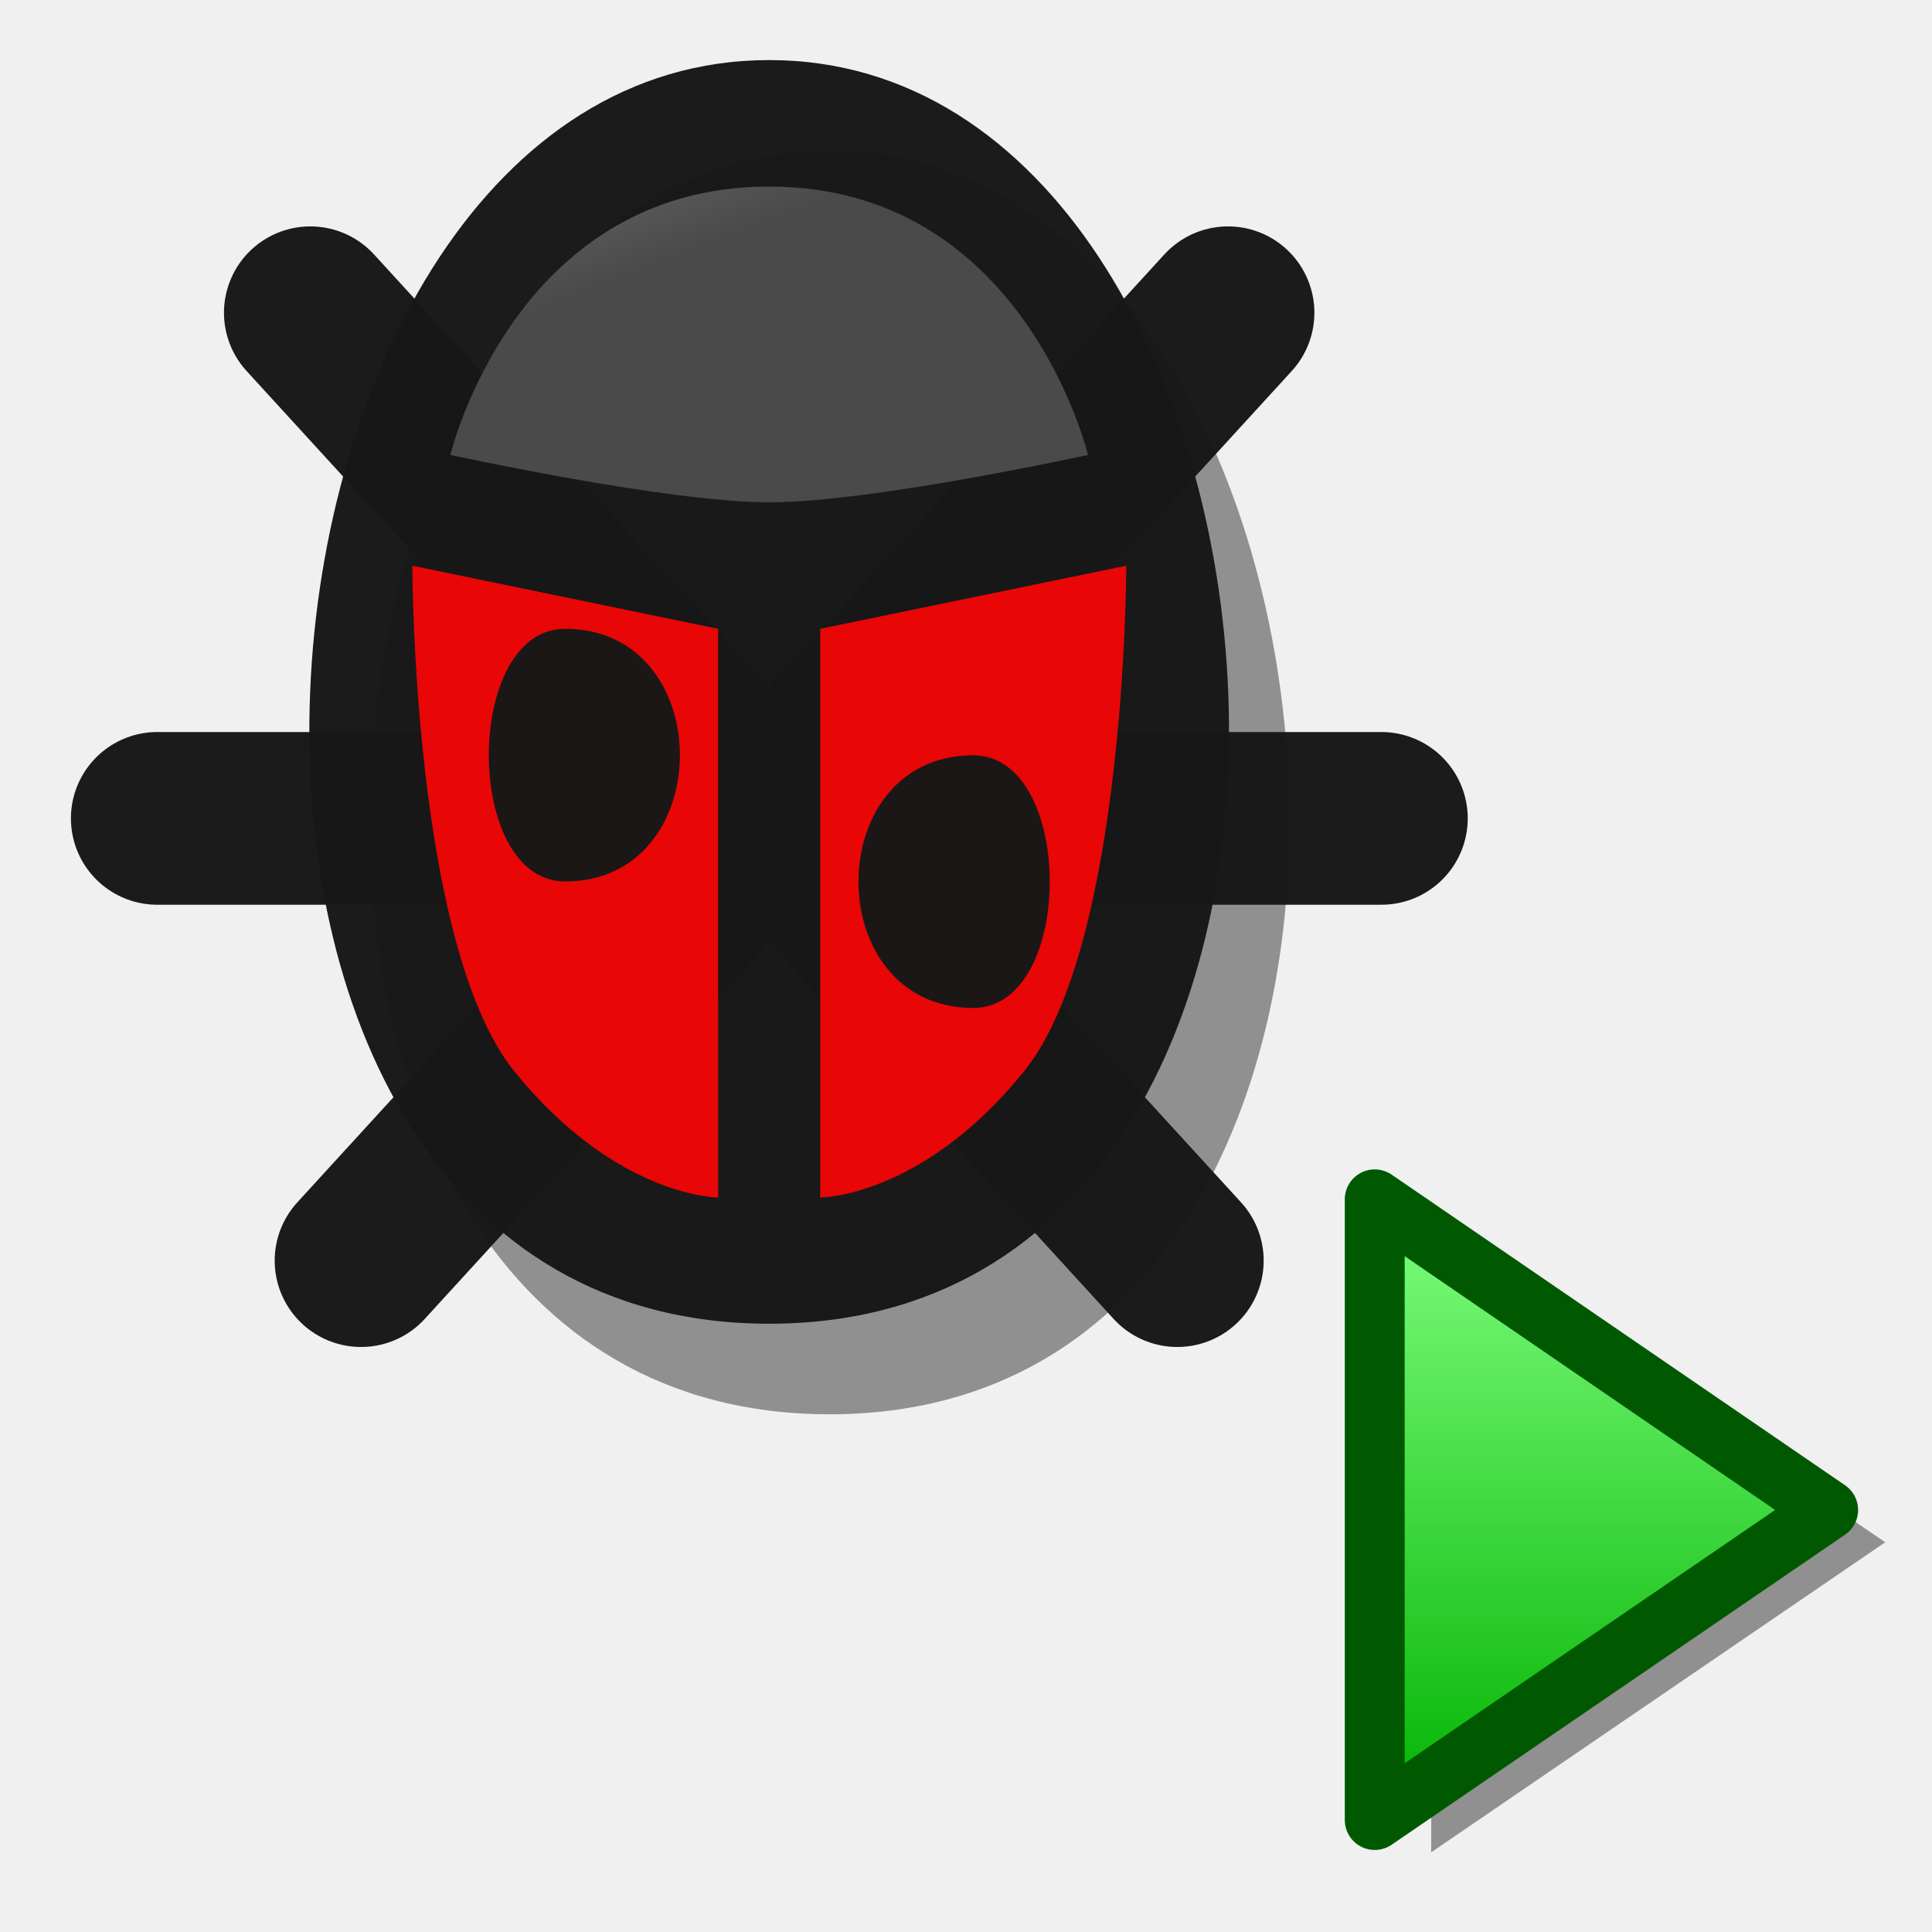
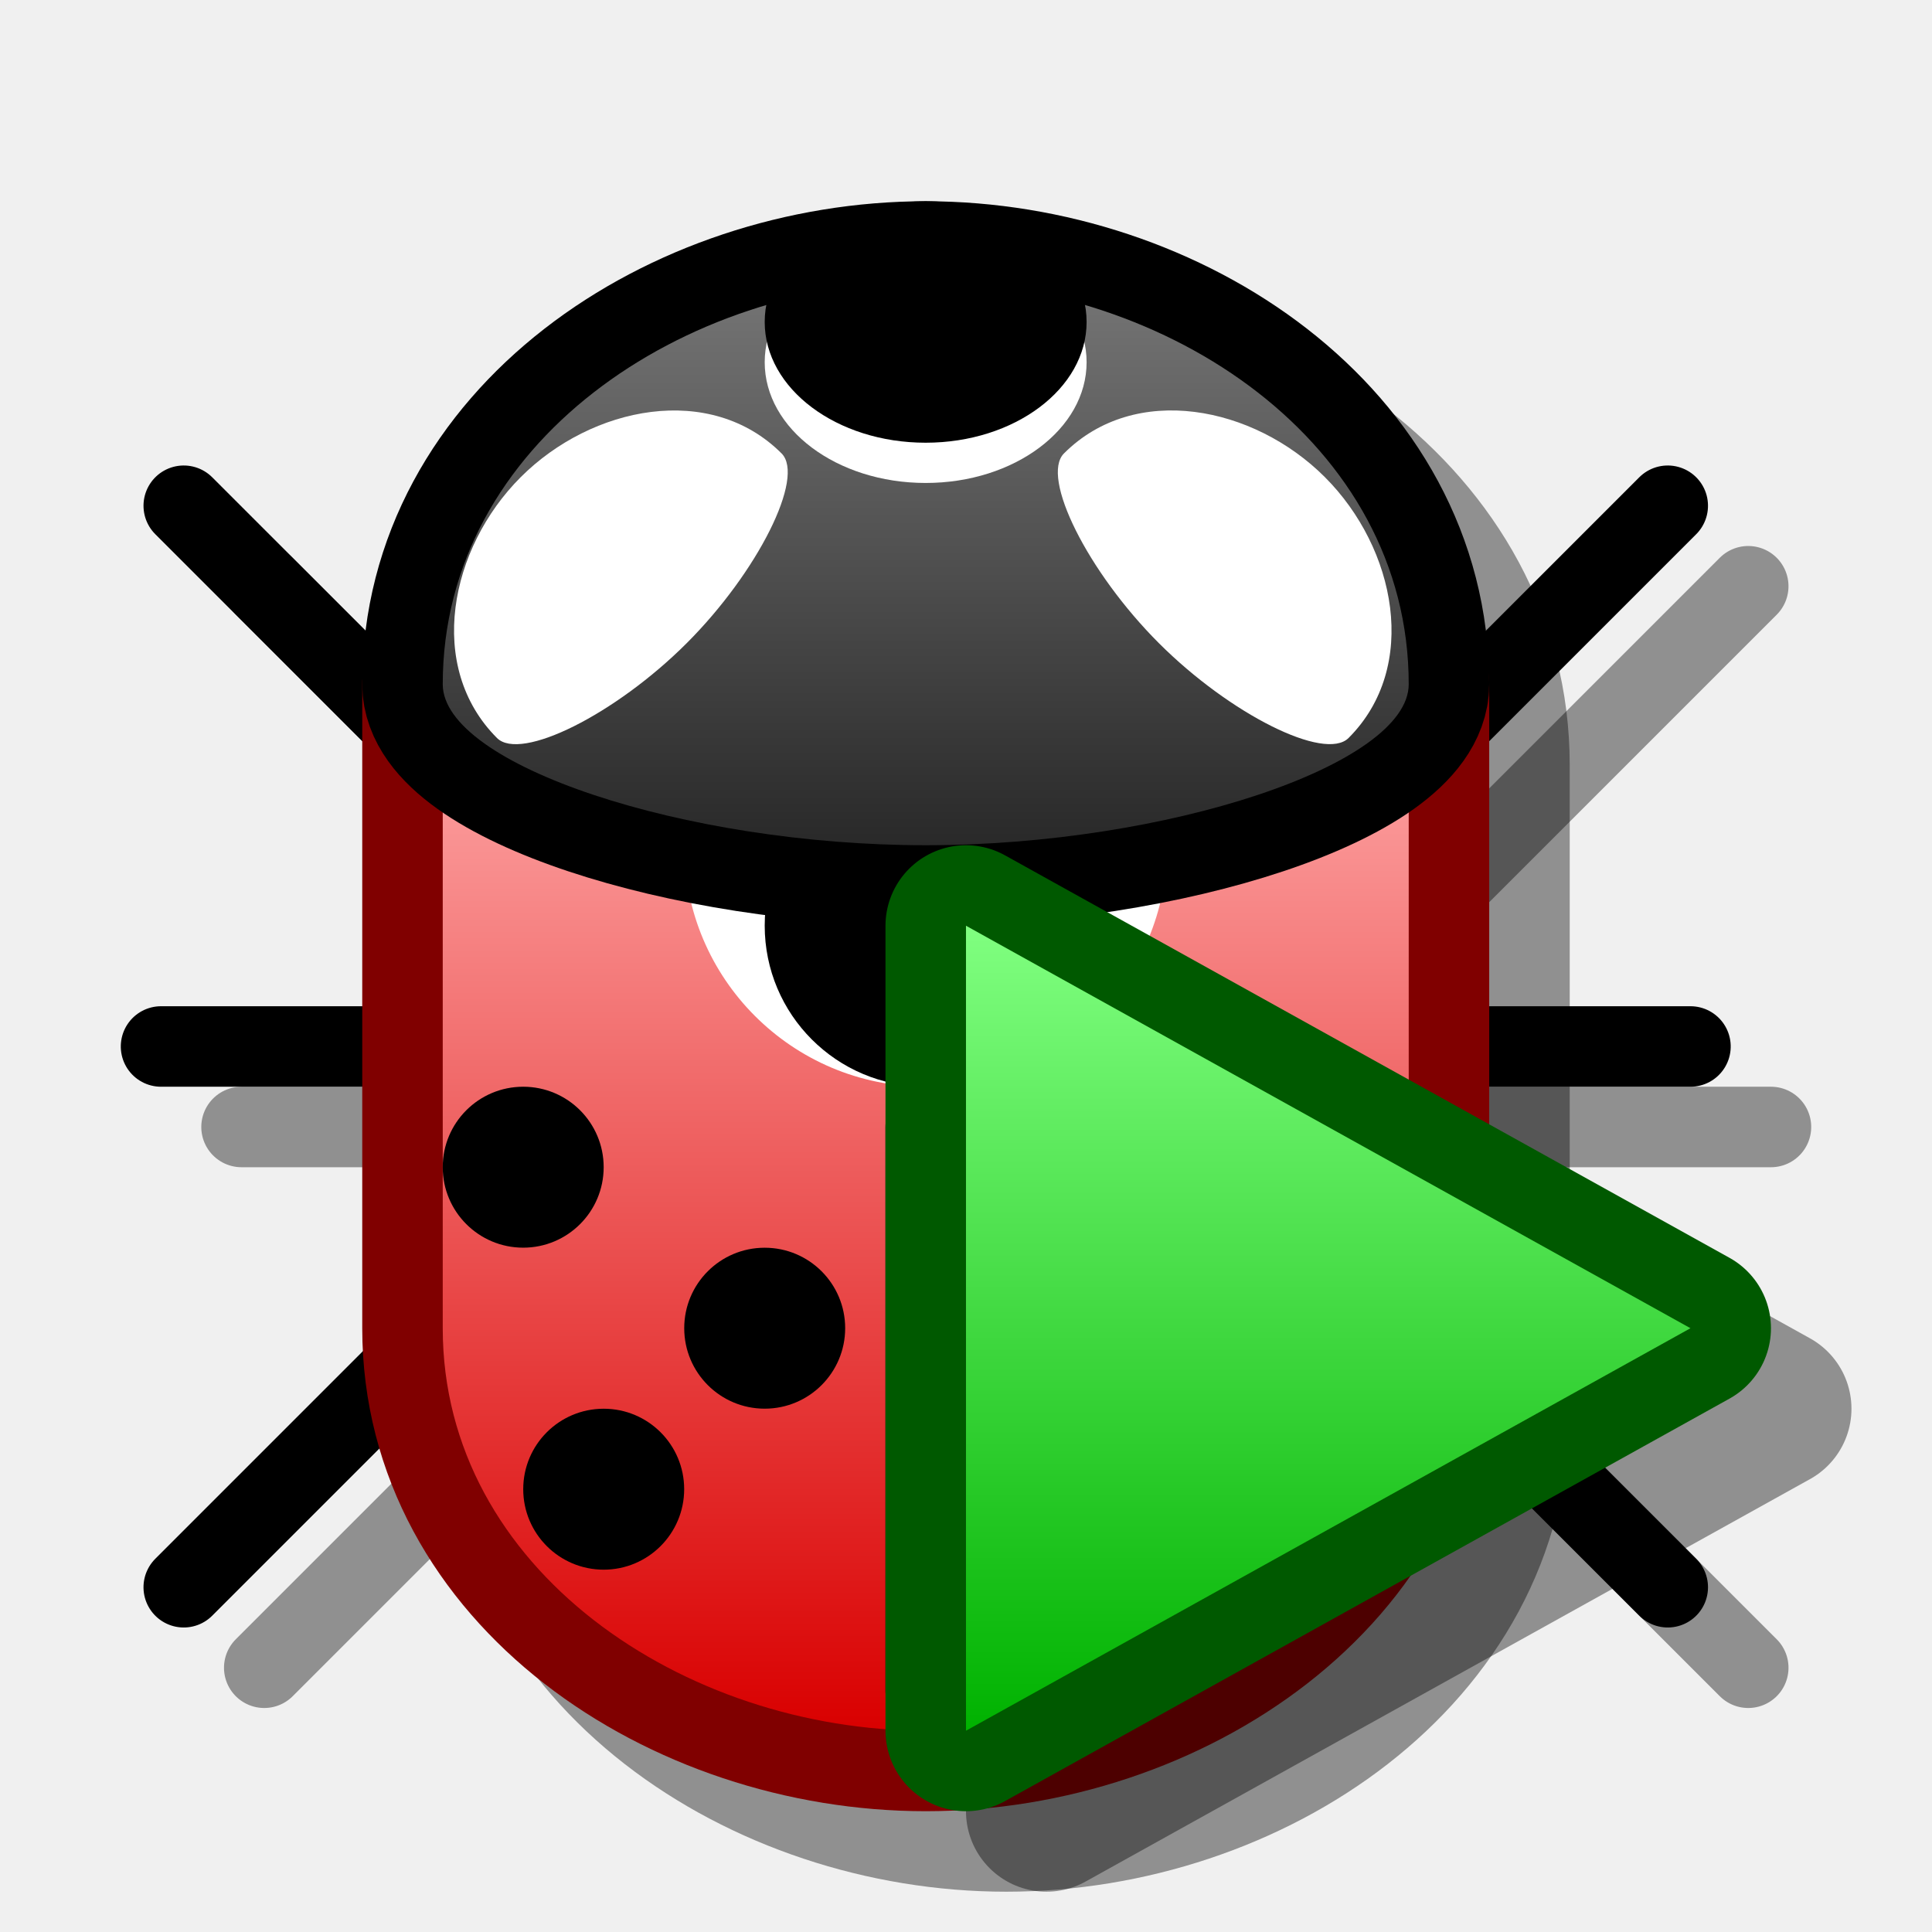
<svg xmlns="http://www.w3.org/2000/svg" version="1.1" width="64" height="64" color-interpolation="linearRGB">
  <g>
-     <path style="fill:#000000; fill-opacity:0.4" d="M25.48 1.99C6.9 1.99 3.51 43.85 25.48 43.85C47.45 43.85 44.06 1.99 25.48 1.99z            M5.21 27.11H45.76            M10.28 10.36L39 41.76            M23.79 20.83L13.66 18.74C13.66 18.74 13.66 31.29 17.03 35.48C20.42 39.67 23.79 39.67 23.79 39.67V20.83z            M27.17 20.83V39.67C27.17 39.67 30.55 39.67 33.93 35.48C37.31 31.29 37.31 18.74 37.31 18.74L27.17 20.83z            M14.92 15.07C14.92 15.07 22.1 16.64 25.48 16.64C28.87 16.64 36.04 15.07 36.04 15.07C36.04 15.07 33.93 6.18 25.48 6.18C17.03 6.18 14.92 15.07 14.92 15.07z            M18.72 20.83C15.35 20.83 15.35 29.2 18.72 29.2C23.79 29.2 23.79 20.83 18.72 20.83z            M32.24 25.02C27.17 25.02 27.17 33.39 32.24 33.39C35.62 33.39 35.62 25.02 32.24 25.02z            M40.68 10.36L11.96 41.76" transform="matrix(1,0,0,1,2,3)" />
-     <path style="fill:#181818; fill-opacity:0.984" d="M25.48 1.99C6.9 1.99 3.51 43.85 25.48 43.85C47.45 43.85 44.06 1.99 25.48 1.99z" />
-     <path style="fill:none; stroke:#181818; stroke-opacity:0.984; stroke-width:5.721; stroke-linecap:round" d="M5.21 27.11H45.76            M40.68 10.36L11.96 41.76            M10.28 10.36L39 41.76" />
-     <linearGradient id="gradient0" gradientUnits="userSpaceOnUse" x1="151.43" y1="-117.96" x2="172.88" y2="-80.31">
-       <stop offset="0" stop-color="#ffdcdc" />
-       <stop offset="1" stop-color="#e80606" />
+     <path style="fill:none; stroke:#000000; stroke-opacity:0.4; stroke-width:4; stroke-linecap:round; stroke-linejoin:round" d="M20 18C14 18 8 16 8 14V30C8 36 14 40 20 40C26 40 32 36 32 30V14C32 16 26 18 20 18z            M20 4C14 4 8 8 8 14C8 16 14 18 20 18C26 18 32 16 32 14C32 8 26 4 20 4z" transform="matrix(1.3333,0,0,1.3333,6.6666,6.6666)" />
+     <path style="fill:none; stroke:#000000; stroke-opacity:0.4; stroke-width:2; stroke-linecap:round; stroke-linejoin:round" d="M20 25V39" transform="matrix(-0.9428,0.9428,-0.9428,-0.9428,64.379,37.3333)" />
+     <path style="fill:none; stroke:#000000; stroke-opacity:0.4; stroke-width:2; stroke-linecap:round; stroke-linejoin:round" d="M20 25V39" transform="matrix(0,1.3333,-1.3333,0,60,10.6666)" />
+     <path style="fill:none; stroke:#000000; stroke-opacity:0.4; stroke-width:2; stroke-linecap:round; stroke-linejoin:round" d="M20 25V39" transform="matrix(0.9428,0.9428,-0.9428,0.9428,26.6666,-0.379)" />
+     <path style="fill:none; stroke:#000000; stroke-opacity:0.4; stroke-width:2; stroke-linecap:round; stroke-linejoin:round" d="M20 25V39" transform="matrix(0.9428,0.9428,0.9428,-0.9428,2.2876,37.3333)" />
+     <path style="fill:none; stroke:#000000; stroke-opacity:0.4; stroke-width:2; stroke-linecap:round; stroke-linejoin:round" d="M20 25V39" transform="matrix(-0,1.3333,1.3333,0,6.6666,10.6666)" />
+     <path style="fill:none; stroke:#000000; stroke-opacity:0.4; stroke-width:2; stroke-linecap:round; stroke-linejoin:round" d="M20 25V39" transform="matrix(-0.9428,0.9428,0.9428,0.9428,40,-0.379)" />
+     <path style="fill:none; stroke:#000000; stroke-width:2; stroke-linecap:round; stroke-linejoin:round" d="M20 25V39" transform="matrix(-0.9428,0.9428,-0.9428,-0.9428,61.7123,34.6666)" />
+     <path style="fill:none; stroke:#000000; stroke-width:2; stroke-linecap:round; stroke-linejoin:round" d="M20 25V39" transform="matrix(0,1.3333,-1.3333,0,57.3333,8)" />
+     <path style="fill:none; stroke:#000000; stroke-width:2; stroke-linecap:round; stroke-linejoin:round" d="M20 25V39" transform="matrix(0.9428,0.9428,-0.9428,0.9428,24,-3.0456)" />
+     <path style="fill:none; stroke:#000000; stroke-width:2; stroke-linecap:round; stroke-linejoin:round" d="M20 25V39" transform="matrix(0.9428,0.9428,0.9428,-0.9428,-0.379,34.6666)" />
+     <path style="fill:none; stroke:#000000; stroke-width:2; stroke-linecap:round; stroke-linejoin:round" d="M20 25V39" transform="matrix(-0,1.3333,1.3333,0,4,8)" />
+     <path style="fill:none; stroke:#000000; stroke-width:2; stroke-linecap:round; stroke-linejoin:round" d="M20 25V39" transform="matrix(-0.9428,0.9428,0.9428,0.9428,37.3333,-3.0456)" />
+     <path style="fill:none; stroke:#800000; stroke-width:4; stroke-linecap:round; stroke-linejoin:round" d="M20 18C14 18 8 16 8 14V30C8 36 14 40 20 40C26 40 32 36 32 30V14C32 16 26 18 20 18z" transform="matrix(1.3333,0,0,1.3333,4,4)" />
+     <linearGradient id="gradient0" gradientUnits="userSpaceOnUse" x1="128" y1="14" x2="128" y2="40">
+       <stop offset="0" stop-color="#ffabab" />
+       <stop offset="1" stop-color="#d90000" />
    </linearGradient>
-     <path style="fill:url(#gradient0)" d="M23.79 20.83L13.66 18.74C13.66 18.74 13.66 31.29 17.03 35.48C20.42 39.67 23.79 39.67 23.79 39.67V20.83z            M27.17 20.83V39.67C27.17 39.67 30.55 39.67 33.93 35.48C37.31 31.29 37.31 18.74 37.31 18.74L27.17 20.83z" />
-     <linearGradient id="gradient1" gradientUnits="userSpaceOnUse" x1="66.04" y1="-29.17" x2="73.04" y2="-10.92">
-       <stop offset="0" stop-color="#c6c6c6" />
-       <stop offset="1" stop-color="#4a4a4a" />
+     <path style="fill:url(#gradient0)" d="M20 18C14 18 8 16 8 14V30C8 36 14 40 20 40C26 40 32 36 32 30V14C32 16 26 18 20 18z" transform="matrix(1.3333,0,0,1.3333,4,4)" />
+     <path style="fill:#ffffff" d="M32 14C22.05 14 14 22.05 14 32C14 41.94 22.05 50 32 50C41.94 50 50 41.94 50 32C50 22.05 41.94 14 32 14z" transform="matrix(0.4444,0,0,0.4444,16.4444,13.7777)" />
+     <path style="fill:#000000" d="M32 14C22.05 14 14 22.05 14 32C14 41.94 22.05 50 32 50C41.94 50 50 41.94 50 32C50 22.05 41.94 14 32 14z" transform="matrix(0.2962,0,0,0.2962,21.1851,21.1851)" />
+     <path style="fill:#000000" d="M32 14C22.05 14 14 22.05 14 32C14 41.94 22.05 50 32 50C41.94 50 50 41.94 50 32C50 22.05 41.94 14 32 14z" transform="matrix(0.1481,0,0,0.1481,12.5925,33.9259)" />
+     <path style="fill:#000000" d="M32 14C22.05 14 14 22.05 14 32C14 41.94 22.05 50 32 50C41.94 50 50 41.94 50 32C50 22.05 41.94 14 32 14z" transform="matrix(0.1481,0,0,0.1481,15.2592,44.5925)" />
+     <path style="fill:#000000" d="M32 14C22.05 14 14 22.05 14 32C14 41.94 22.05 50 32 50C41.94 50 50 41.94 50 32C50 22.05 41.94 14 32 14z" transform="matrix(0.1481,0,0,0.1481,20.5925,39.2592)" />
+     <path style="fill:#000000" d="M32 14C22.05 14 14 22.05 14 32C14 41.94 22.05 50 32 50C41.94 50 50 41.94 50 32C50 22.05 41.94 14 32 14z" transform="matrix(0.1481,0,0,0.1481,31.2592,39.2592)" />
+     <path style="fill:#000000" d="M32 14C22.05 14 14 22.05 14 32C14 41.94 22.05 50 32 50C41.94 50 50 41.94 50 32C50 22.05 41.94 14 32 14z" transform="matrix(0.1481,0,0,0.1481,36.5925,44.5925)" />
+     <path style="fill:none; stroke:#000000; stroke-width:4" d="M20 4C14 4 8 8 8 14C8 16 14 18 20 18C26 18 32 16 32 14C32 8 26 4 20 4z" transform="matrix(1.3333,0,0,1.3333,4,4)" />
+     <linearGradient id="gradient1" gradientUnits="userSpaceOnUse" x1="128" y1="1.99" x2="128" y2="18">
+       <stop offset="0" stop-color="#808080" />
+       <stop offset="1" stop-color="#292929" />
    </linearGradient>
-     <path style="fill:url(#gradient1)" d="M14.92 15.07C14.92 15.07 22.1 16.64 25.48 16.64C28.87 16.64 36.04 15.07 36.04 15.07C36.04 15.07 33.93 6.18 25.48 6.18C17.03 6.18 14.92 15.07 14.92 15.07z" />
-     <path style="fill:#181818; fill-opacity:0.984" d="M18.72 20.83C15.35 20.83 15.35 29.2 18.72 29.2C23.79 29.2 23.79 20.83 18.72 20.83z            M32.24 25.02C27.17 25.02 27.17 33.39 32.24 33.39C35.62 33.39 35.62 25.02 32.24 25.02z" />
-     <path style="fill:#000000; fill-opacity:0.4" d="M61.45 51.09L46.41 40.81V61.36L61.45 51.09z" transform="matrix(1,0,0,1,1,0)" />
-     <linearGradient id="gradient2" gradientUnits="userSpaceOnUse" x1="100.37" y1="39.73" x2="100.37" y2="60.29">
+     <path style="fill:url(#gradient1)" d="M20 4C14 4 8 8 8 14C8 16 14 18 20 18C26 18 32 16 32 14C32 8 26 4 20 4z" transform="matrix(1.3333,0,0,1.3333,4,4)" />
+     <path style="fill:#ffffff" d="M20 4C14 4 8 8 8 14C8 16 14 18 20 18C26 18 32 16 32 14C32 8 26 4 20 4z" transform="matrix(0.3928,-0.3928,0.3928,0.3928,7.822,22.091)" />
+     <path style="fill:#ffffff" d="M20 4C14 4 8 8 8 14C8 16 14 18 20 18C26 18 32 16 32 14C32 8 26 4 20 4z" transform="matrix(0.3928,0.3928,-0.3928,0.3928,37.603,6.3776)" />
+     <path style="fill:#000000" d="M32 14C22.05 14 14 22.05 14 32C14 41.94 22.05 50 32 50C41.94 50 50 41.94 50 32C50 22.05 41.94 14 32 14z" transform="matrix(0.1481,0,0,0.1481,39.2592,33.9259)" />
+     <path style="fill:none; stroke:#000000; stroke-width:2; stroke-linecap:round; stroke-linejoin:round" d="M20 25V39" transform="matrix(1.3333,0,0,1.3333,4,4)" />
+     <path style="fill:#ffffff" d="M32 14C22.05 14 14 22.05 14 32C14 41.94 22.05 50 32 50C41.94 50 50 41.94 50 32C50 22.05 41.94 14 32 14z" transform="matrix(0.2962,0,0,0.2222,21.1851,4.8888)" />
+     <path style="fill:#000000" d="M32 14C22.05 14 14 22.05 14 32C14 41.94 22.05 50 32 50C41.94 50 50 41.94 50 32C50 22.05 41.94 14 32 14z" transform="matrix(0.2962,0,0,0.2222,21.1851,3.5555)" />
+     <path style="fill:none; stroke:#000000; stroke-opacity:0.4; stroke-width:4; stroke-linecap:round; stroke-linejoin:round" d="M36 30L18 20V40L36 30z" transform="matrix(1.3333,0,0,1.3333,10.6666,6.6666)" />
+     <path style="fill:none; stroke:#005900; stroke-width:4; stroke-linejoin:round" d="M36 30L18 20V40L36 30z" transform="matrix(1.3333,0,0,1.3333,8,4)" />
+     <linearGradient id="gradient2" gradientUnits="userSpaceOnUse" x1="128" y1="20" x2="128" y2="40">
      <stop offset="0" stop-color="#80ff80" />
      <stop offset="1" stop-color="#00b200" />
    </linearGradient>
-     <path style="fill:url(#gradient2)" d="M60.56 50.02L45.54 39.73V60.29L60.56 50.02z" />
-     <path style="fill:none; stroke:#005900; stroke-width:1.984; stroke-linecap:round; stroke-linejoin:round" d="M60.56 50.02L45.54 39.73V60.29L60.56 50.02z" />
+     <path style="fill:url(#gradient2)" d="M36 30L18 20V40L36 30z" transform="matrix(1.3333,0,0,1.3333,8,4)" />
  </g>
</svg>
